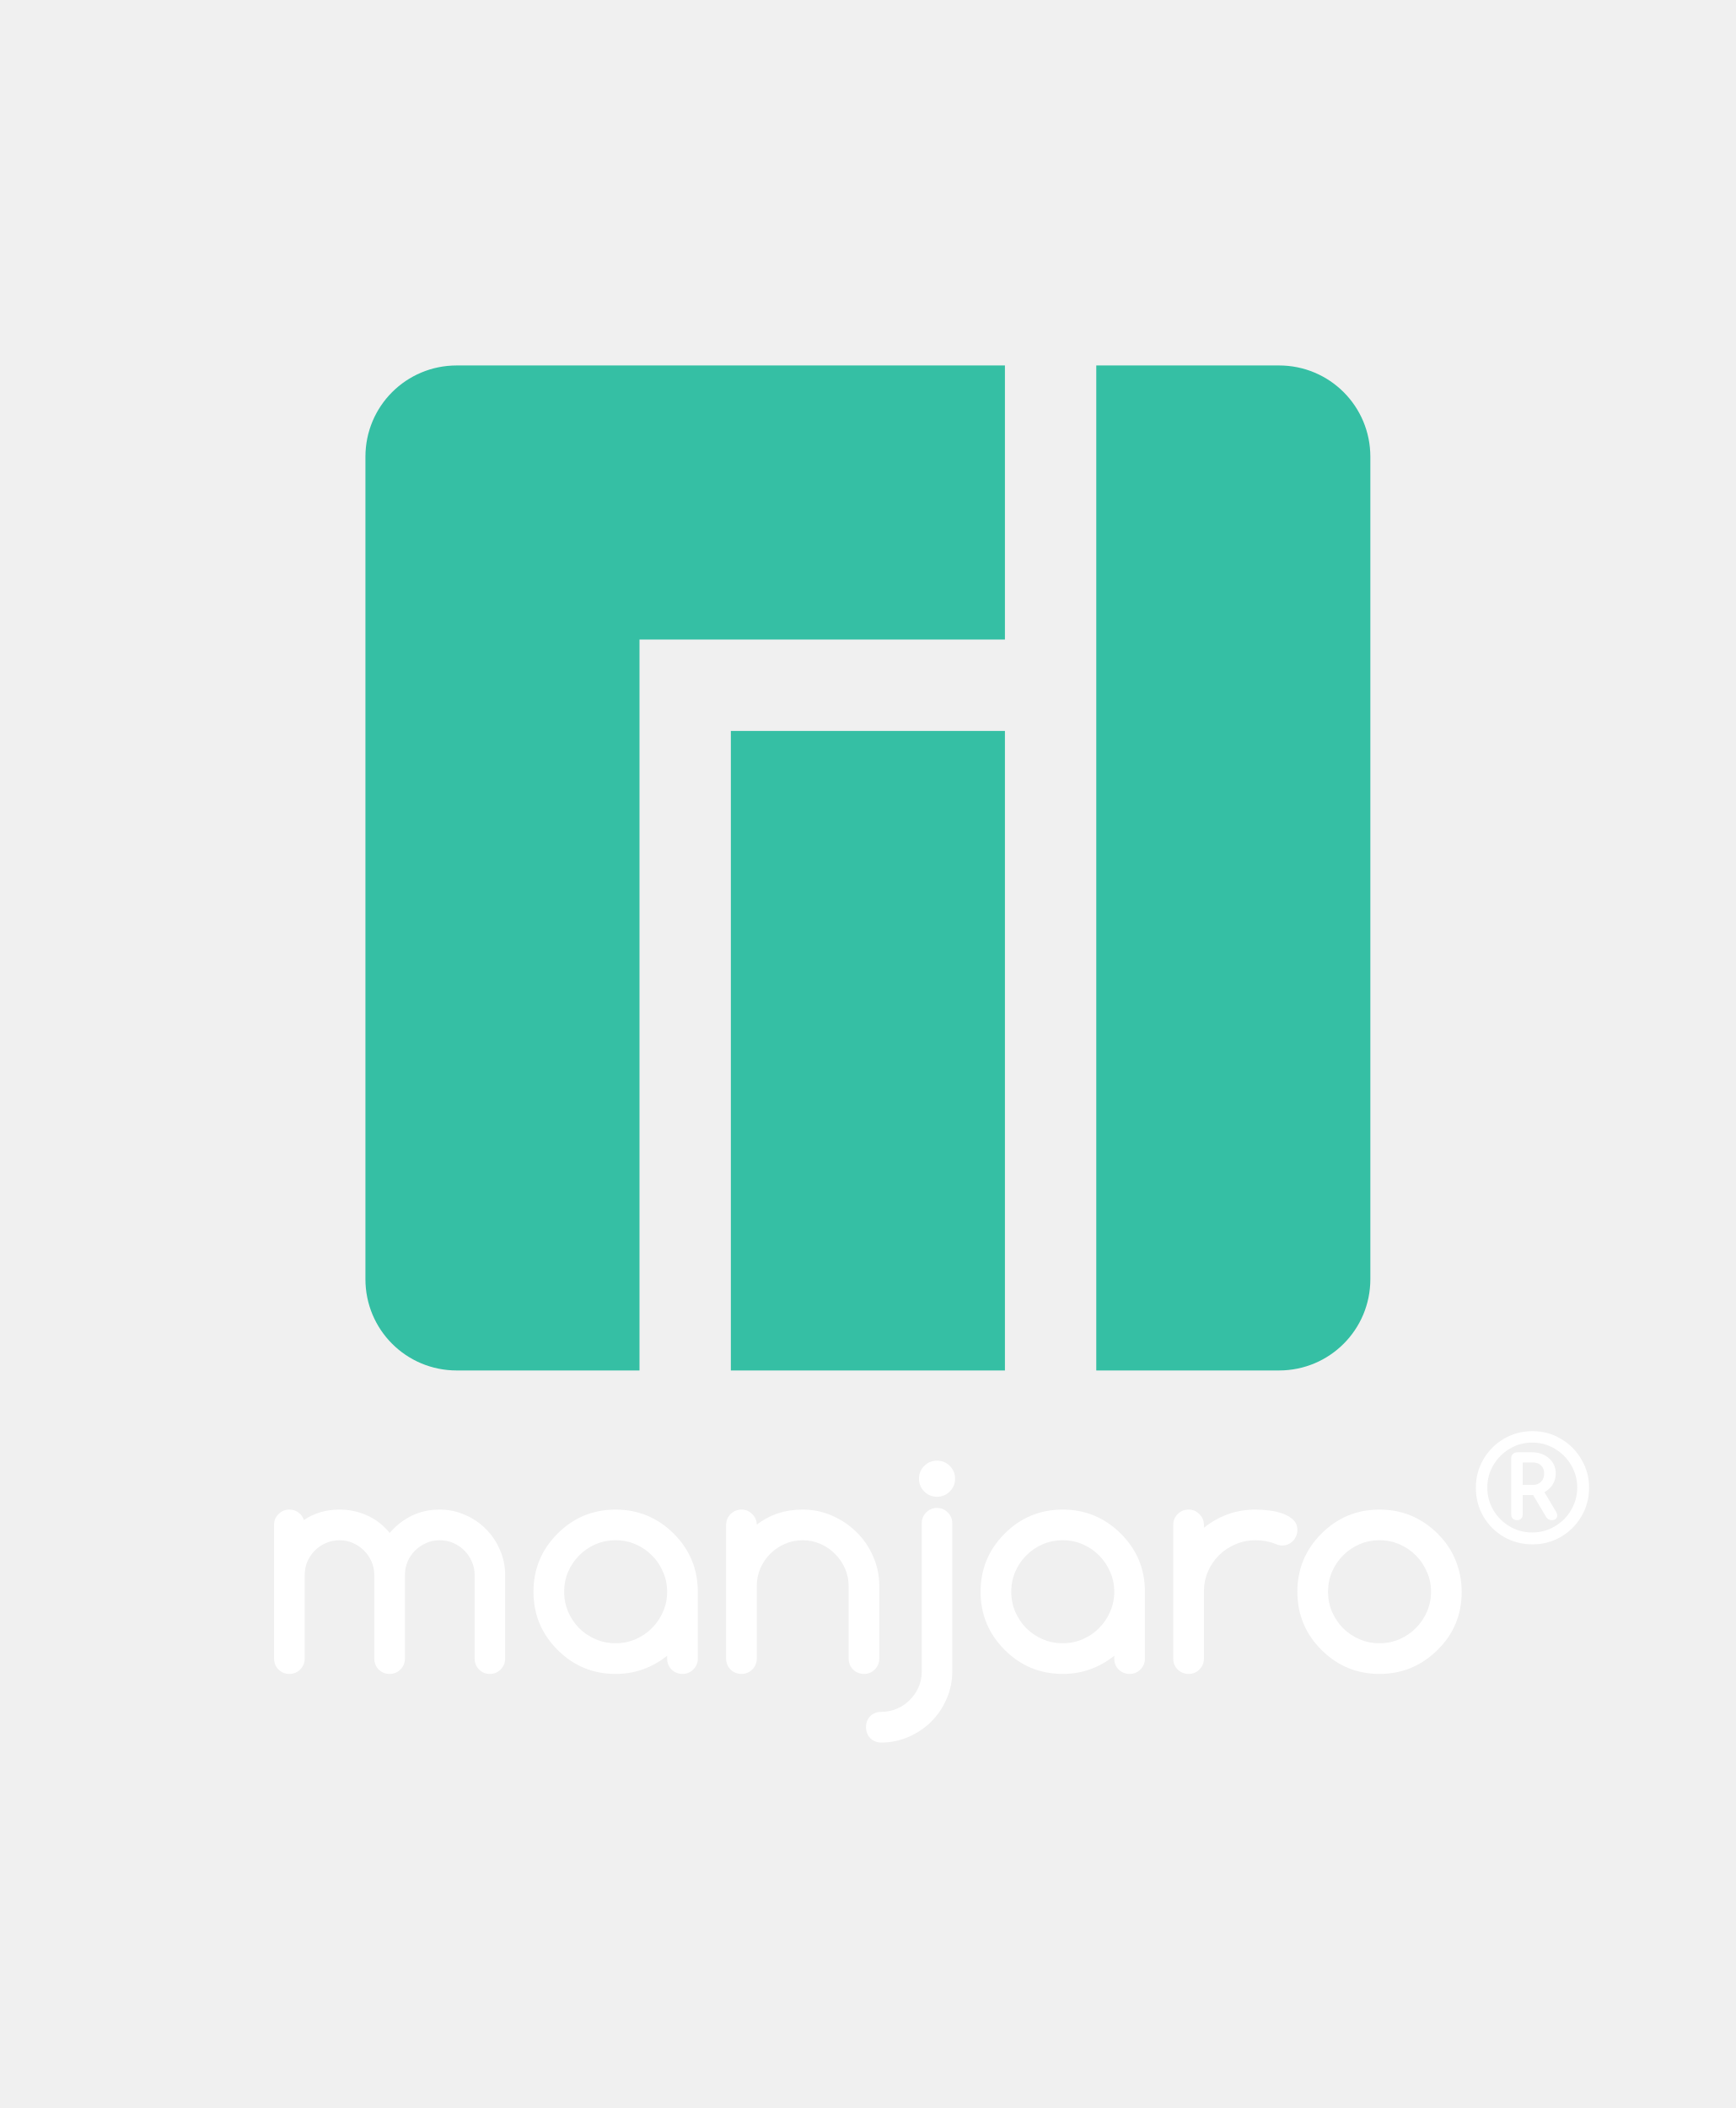
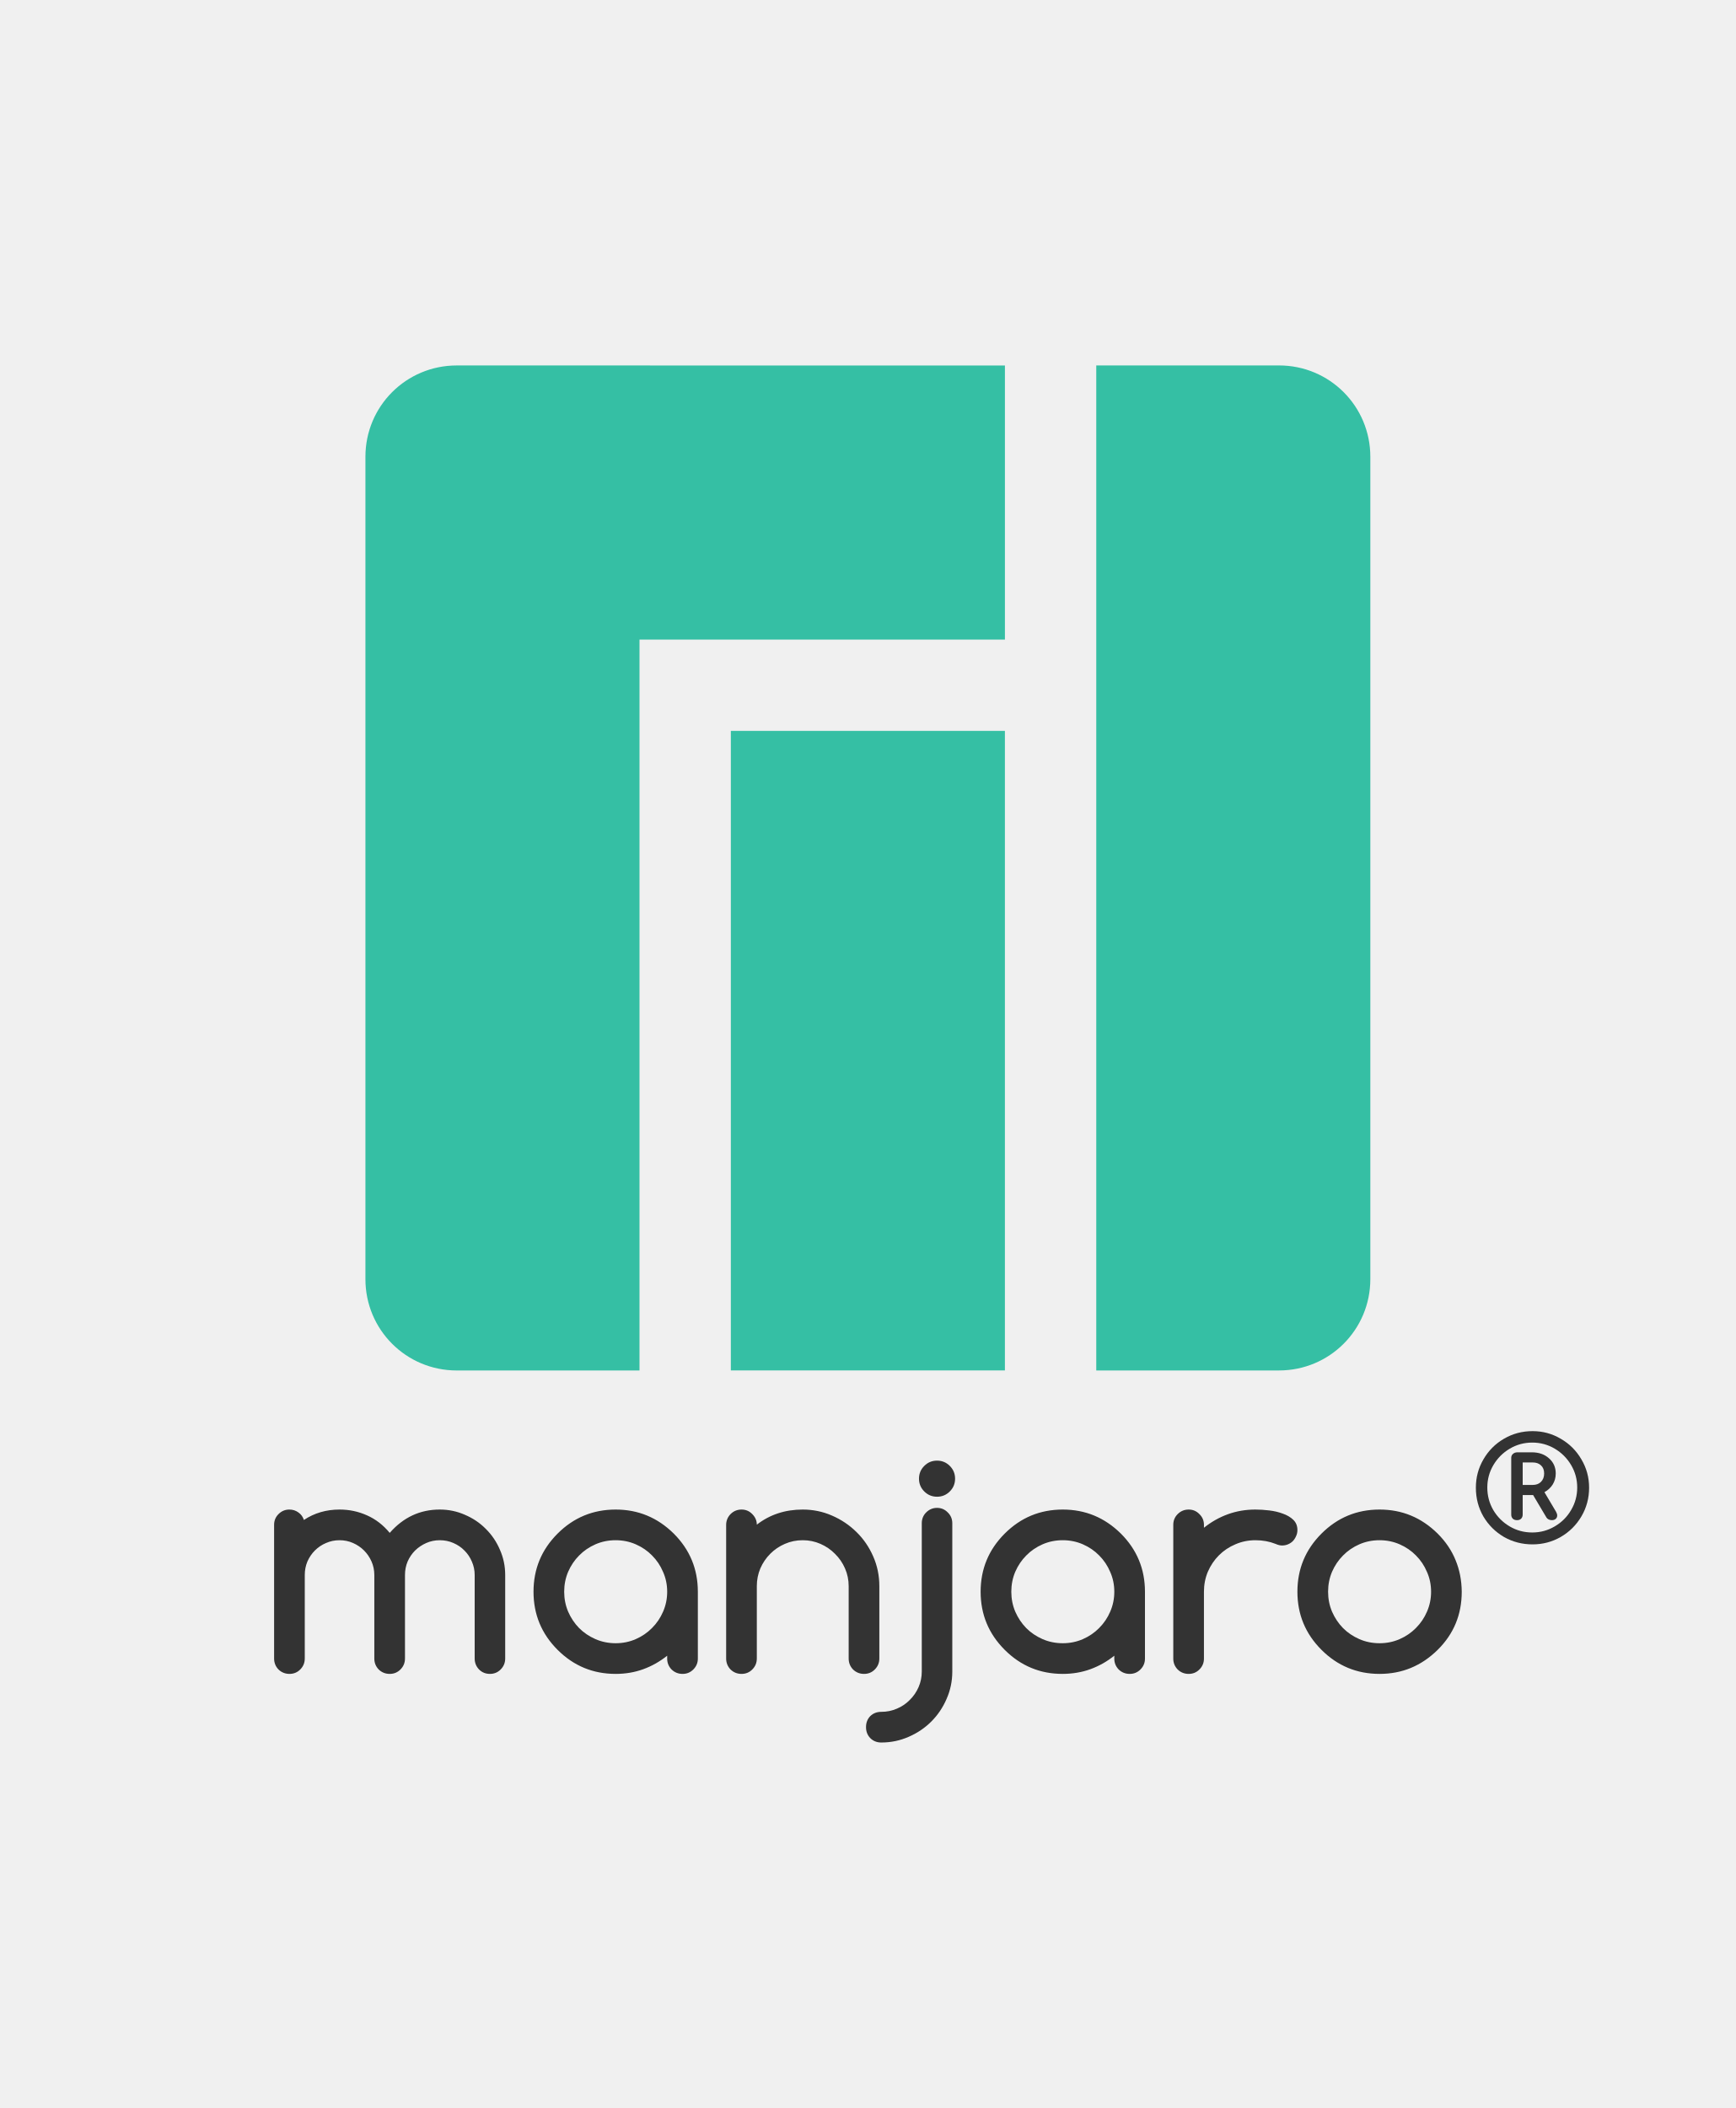
- <svg xmlns="http://www.w3.org/2000/svg" version="1.2" width="345.455" height="419.499" id="svg2">
-   <defs id="defs4" />
-   <g aria-label="®" id="text594" style="font-size:140.705px;line-height:1.25;letter-spacing:0px;word-spacing:0px;fill:#4f4f4f;stroke-width:3.518" transform="matrix(0.315507,0,0,0.315507,-31.96998,284.7976)">
-     <path id="rect1340-7" style="fill:#35bfa4;fill-rule:evenodd;stroke-width:9.091;stroke-linecap:round;stroke-linejoin:round;paint-order:stroke fill markers" d="m 90.909,72.727 c -10.073,0 -18.182,8.109 -18.182,18.182 V 254.546 c 0,10.073 8.109,18.182 18.182,18.182 H 127.273 V 127.273 h 72.727 V 72.727 Z m 127.273,0 V 272.727 h 36.364 c 10.073,0 18.182,-8.109 18.182,-18.182 V 90.909 c 0,-10.073 -8.109,-18.182 -18.182,-18.182 z M 145.455,145.455 v 127.273 h 54.545 V 145.455 Z" transform="matrix(3.169502,0,0,3.169502,101.3289,-902.6665)" />
-     <path id="path849" style="font-style:normal;font-variant:normal;font-weight:bold;font-stretch:normal;font-size:193px;line-height:125%;font-family:Comfortaa;-inkscape-font-specification:'Comfortaa Bold';letter-spacing:0px;word-spacing:0px;fill:#ffffff;fill-opacity:1;stroke:none;stroke-width:0.31" d="m 186.487,290.675 c -0.993,4e-5 -1.84,0.35 -2.541,1.051 -0.701,0.701 -1.051,1.548 -1.051,2.541 -10e-6,0.993 0.35,1.84 1.051,2.541 0.701,0.701 1.548,1.051 2.541,1.051 0.993,3e-5 1.84,-0.35 2.541,-1.051 0.701,-0.701 1.051,-1.548 1.051,-2.541 -1e-5,-0.993 -0.35,-1.84 -1.051,-2.541 -0.701,-0.701 -1.548,-1.051 -2.541,-1.051 z m 0,9.403 c -0.837,3e-5 -1.557,0.302 -2.161,0.905 -0.584,0.584 -0.876,1.304 -0.876,2.161 v 29.494 c -1e-5,1.11 -0.214,2.151 -0.642,3.124 -0.428,0.973 -1.012,1.82 -1.752,2.541 -0.72,0.74 -1.567,1.314 -2.541,1.723 -0.973,0.428 -2.015,0.642 -3.125,0.642 -0.876,-10e-6 -1.606,0.283 -2.19,0.847 -0.565,0.584 -0.847,1.314 -0.847,2.19 0,0.876 0.282,1.606 0.847,2.19 0.584,0.584 1.314,0.876 2.19,0.876 1.927,-1e-5 3.748,-0.38 5.461,-1.139 1.713,-0.74 3.212,-1.752 4.497,-3.037 1.285,-1.285 2.297,-2.784 3.037,-4.497 0.759,-1.713 1.139,-3.533 1.139,-5.46 v -29.494 c -2e-5,-0.857 -0.302,-1.577 -0.905,-2.161 -0.584,-0.603 -1.294,-0.905 -2.132,-0.905 z m -128.905,0.333 c -0.837,4e-5 -1.557,0.302 -2.161,0.905 -0.584,0.584 -0.876,1.294 -0.876,2.132 v 26.603 c 0,0.857 0.292,1.586 0.876,2.19 0.604,0.584 1.334,0.876 2.19,0.876 0.837,0 1.548,-0.292 2.132,-0.876 0.603,-0.604 0.905,-1.333 0.905,-2.19 v -16.616 c 0,-0.954 0.175,-1.849 0.525,-2.687 0.37,-0.837 0.866,-1.567 1.489,-2.19 0.642,-0.642 1.382,-1.139 2.219,-1.489 0.837,-0.37 1.733,-0.555 2.687,-0.555 0.954,3e-5 1.849,0.185 2.687,0.555 0.837,0.37 1.567,0.866 2.19,1.489 0.623,0.623 1.119,1.353 1.489,2.19 0.37,0.837 0.555,1.733 0.555,2.687 v 16.616 c -1.9e-5,0.857 0.292,1.586 0.876,2.19 0.603,0.584 1.333,0.876 2.19,0.876 0.837,0 1.548,-0.292 2.132,-0.876 0.603,-0.604 0.905,-1.333 0.905,-2.19 v -16.616 c -1.9e-5,-0.954 0.175,-1.849 0.526,-2.687 0.37,-0.837 0.866,-1.567 1.489,-2.19 0.642,-0.623 1.382,-1.12 2.219,-1.489 0.837,-0.37 1.733,-0.555 2.687,-0.555 0.973,3e-5 1.878,0.185 2.716,0.555 0.857,0.37 1.596,0.876 2.219,1.518 0.623,0.623 1.109,1.353 1.46,2.19 0.37,0.837 0.555,1.722 0.555,2.657 v 16.616 c -3.9e-5,0.857 0.292,1.586 0.876,2.19 0.584,0.584 1.304,0.876 2.161,0.876 0.837,0 1.547,-0.292 2.132,-0.876 0.603,-0.604 0.905,-1.333 0.905,-2.19 v -16.616 c -5e-5,-1.772 -0.35,-3.446 -1.051,-5.023 -0.681,-1.596 -1.616,-2.978 -2.803,-4.146 -1.168,-1.188 -2.55,-2.122 -4.146,-2.803 -1.577,-0.701 -3.251,-1.051 -5.023,-1.051 -3.933,4e-5 -7.252,1.548 -9.958,4.643 -1.285,-1.557 -2.784,-2.716 -4.497,-3.475 -1.713,-0.779 -3.543,-1.168 -5.49,-1.168 -2.648,4e-5 -5.013,0.691 -7.096,2.073 -0.195,-0.623 -0.555,-1.12 -1.08,-1.489 -0.526,-0.389 -1.129,-0.584 -1.811,-0.584 z m 64.943,0 c -4.517,4e-5 -8.371,1.596 -11.564,4.789 -3.193,3.193 -4.789,7.047 -4.789,11.564 0,4.517 1.596,8.371 4.789,11.564 3.193,3.193 7.047,4.789 11.564,4.789 1.947,0 3.777,-0.311 5.49,-0.934 1.713,-0.623 3.3,-1.518 4.76,-2.687 v 0.584 c -3e-5,0.837 0.292,1.557 0.876,2.161 0.603,0.584 1.334,0.876 2.19,0.876 0.837,0 1.548,-0.292 2.132,-0.876 0.603,-0.604 0.905,-1.324 0.905,-2.161 V 316.764 c -3e-5,-4.517 -1.596,-8.371 -4.789,-11.564 -3.232,-3.193 -7.086,-4.789 -11.564,-4.789 z m 25.053,0 c -0.857,4e-5 -1.587,0.302 -2.19,0.905 -0.584,0.604 -0.876,1.324 -0.876,2.161 v 26.574 c 0,0.857 0.292,1.586 0.876,2.19 0.603,0.584 1.334,0.876 2.19,0.876 0.837,0 1.548,-0.292 2.132,-0.876 0.604,-0.604 0.905,-1.333 0.905,-2.19 v -14.397 c -1e-5,-1.246 0.234,-2.424 0.701,-3.533 0.487,-1.11 1.149,-2.083 1.986,-2.92 0.837,-0.837 1.801,-1.489 2.891,-1.957 1.11,-0.487 2.297,-0.73 3.562,-0.73 1.246,3e-5 2.424,0.243 3.533,0.73 1.11,0.487 2.073,1.149 2.891,1.986 0.837,0.818 1.499,1.781 1.986,2.891 0.487,1.11 0.73,2.287 0.73,3.533 v 14.397 c -3e-5,0.857 0.292,1.586 0.876,2.19 0.603,0.584 1.334,0.876 2.19,0.876 0.837,0 1.548,-0.292 2.132,-0.876 0.603,-0.604 0.905,-1.333 0.905,-2.19 v -14.397 c -2e-5,-2.103 -0.409,-4.078 -1.227,-5.928 -0.818,-1.869 -1.927,-3.485 -3.329,-4.848 -1.402,-1.382 -3.027,-2.472 -4.877,-3.271 -1.83,-0.798 -3.767,-1.197 -5.811,-1.197 -3.504,4e-5 -6.551,1.003 -9.14,3.008 -1e-5,-0.798 -0.302,-1.499 -0.905,-2.103 -0.584,-0.603 -1.294,-0.905 -2.132,-0.905 z m 63.933,0 c -4.517,4e-5 -8.371,1.596 -11.564,4.789 -3.193,3.193 -4.789,7.047 -4.789,11.564 0,4.517 1.596,8.371 4.789,11.564 3.193,3.193 7.047,4.789 11.564,4.789 1.947,0 3.777,-0.311 5.49,-0.934 1.713,-0.623 3.3,-1.518 4.76,-2.687 v 0.584 c -4e-5,0.837 0.292,1.557 0.876,2.161 0.603,0.584 1.333,0.876 2.19,0.876 0.837,0 1.548,-0.292 2.132,-0.876 0.603,-0.604 0.905,-1.324 0.905,-2.161 V 316.764 c -4e-5,-4.517 -1.596,-8.371 -4.789,-11.564 -3.232,-3.193 -7.086,-4.789 -11.564,-4.789 z m 25.054,0 c -0.857,4e-5 -1.587,0.302 -2.19,0.905 -0.584,0.584 -0.876,1.294 -0.876,2.132 v 26.632 c 0,0.837 0.292,1.557 0.876,2.161 0.604,0.584 1.334,0.876 2.19,0.876 0.837,0 1.548,-0.292 2.132,-0.876 0.604,-0.604 0.905,-1.324 0.905,-2.161 V 316.764 c 0,-1.421 0.262,-2.755 0.788,-4 0.545,-1.246 1.275,-2.327 2.19,-3.242 0.934,-0.934 2.025,-1.665 3.271,-2.19 1.246,-0.545 2.579,-0.818 4,-0.818 1.441,3e-5 2.775,0.243 4.001,0.73 0.487,0.214 0.915,0.321 1.285,0.321 0.428,10e-6 0.827,-0.078 1.197,-0.234 0.37,-0.156 0.691,-0.37 0.964,-0.642 0.273,-0.292 0.487,-0.623 0.643,-0.993 0.175,-0.37 0.263,-0.769 0.263,-1.197 -3e-5,-0.837 -0.273,-1.519 -0.818,-2.044 -0.545,-0.526 -1.236,-0.934 -2.073,-1.226 -0.818,-0.311 -1.723,-0.526 -2.716,-0.643 -0.973,-0.117 -1.889,-0.175 -2.745,-0.175 -1.947,4e-5 -3.777,0.312 -5.49,0.934 -1.713,0.623 -3.299,1.519 -4.759,2.687 v -0.584 c 0,-0.837 -0.302,-1.548 -0.905,-2.132 -0.584,-0.603 -1.294,-0.905 -2.132,-0.905 z m 37.991,0 c -4.517,4e-5 -8.371,1.596 -11.564,4.789 -3.193,3.193 -4.789,7.047 -4.789,11.564 0,4.517 1.596,8.371 4.789,11.564 3.193,3.193 7.047,4.789 11.564,4.789 4.478,0 8.332,-1.596 11.564,-4.789 3.193,-3.154 4.789,-7.008 4.789,-11.564 -0.019,-2.258 -0.428,-4.351 -1.226,-6.279 -0.779,-1.927 -1.967,-3.689 -3.563,-5.285 -3.232,-3.193 -7.086,-4.789 -11.564,-4.789 z m -152.031,6.103 c 1.421,3e-5 2.755,0.273 4,0.818 1.246,0.545 2.327,1.285 3.242,2.219 0.934,0.934 1.665,2.025 2.19,3.271 0.545,1.226 0.818,2.541 0.818,3.942 -3e-5,1.402 -0.273,2.726 -0.818,3.971 -0.526,1.226 -1.256,2.307 -2.19,3.241 -0.915,0.934 -1.996,1.674 -3.242,2.219 -1.246,0.545 -2.579,0.818 -4,0.818 -1.441,10e-6 -2.784,-0.273 -4.03,-0.818 -1.246,-0.545 -2.326,-1.275 -3.241,-2.19 -0.915,-0.934 -1.645,-2.025 -2.19,-3.271 -0.526,-1.246 -0.789,-2.57 -0.789,-3.971 -1e-5,-1.402 0.263,-2.725 0.789,-3.971 0.545,-1.246 1.275,-2.327 2.19,-3.242 0.915,-0.934 1.995,-1.674 3.241,-2.219 1.246,-0.545 2.59,-0.818 4.03,-0.818 z m 88.986,0 c 1.421,3e-5 2.755,0.273 4.001,0.818 1.246,0.545 2.326,1.285 3.241,2.219 0.934,0.934 1.665,2.025 2.19,3.271 0.545,1.226 0.818,2.541 0.818,3.942 -4e-5,1.402 -0.273,2.726 -0.818,3.971 -0.526,1.226 -1.256,2.307 -2.19,3.241 -0.915,0.934 -1.995,1.674 -3.241,2.219 -1.246,0.545 -2.58,0.818 -4.001,0.818 -1.441,10e-6 -2.784,-0.273 -4.03,-0.818 -1.246,-0.545 -2.327,-1.275 -3.242,-2.19 -0.915,-0.934 -1.645,-2.025 -2.19,-3.271 -0.526,-1.246 -0.788,-2.57 -0.788,-3.971 -1e-5,-1.402 0.262,-2.725 0.788,-3.971 0.545,-1.246 1.275,-2.327 2.19,-3.242 0.915,-0.934 1.996,-1.674 3.242,-2.219 1.246,-0.545 2.589,-0.818 4.03,-0.818 z m 63.045,0 c 1.421,3e-5 2.755,0.273 4.001,0.818 1.246,0.545 2.326,1.285 3.241,2.219 0.934,0.934 1.665,2.025 2.19,3.271 0.545,1.226 0.818,2.541 0.818,3.942 -3e-5,1.402 -0.273,2.726 -0.818,3.971 -0.526,1.226 -1.256,2.307 -2.19,3.241 -0.915,0.934 -1.995,1.674 -3.241,2.219 -1.246,0.545 -2.58,0.818 -4.001,0.818 -1.441,10e-6 -2.784,-0.273 -4.03,-0.818 -1.246,-0.545 -2.327,-1.275 -3.242,-2.19 -0.915,-0.934 -1.645,-2.025 -2.19,-3.271 -0.526,-1.246 -0.788,-2.57 -0.788,-3.971 -3e-5,-1.402 0.262,-2.725 0.788,-3.971 0.545,-1.246 1.275,-2.327 2.19,-3.242 0.915,-0.934 1.996,-1.674 3.242,-2.219 1.246,-0.545 2.589,-0.818 4.03,-0.818 z" transform="matrix(3.169502,0,0,3.169502,101.3289,-902.6665)" />
-     <path d="m 1068.054,3.576355e-4 q 9.694,0 17.834,4.847 8.231,4.756 12.987,12.987 4.847,8.14 4.847,17.834 0,9.877 -4.847,18.109 -4.847,8.231 -13.078,12.987 -8.14,4.664 -17.743,4.664 -9.786,0 -18.017,-4.664 -8.14,-4.756 -12.987,-12.895 -4.756,-8.231 -4.756,-18.2 0,-9.694 4.756,-17.834 4.756,-8.231 12.896,-12.987 8.231,-4.847 18.108,-4.847 z M 1067.871,63.929 q 7.683,0 14.176,-3.841 6.585,-3.841 10.335,-10.335 3.841,-6.493 3.841,-14.176 0,-7.682 -3.841,-14.176 -3.841,-6.493 -10.335,-10.335 -6.493,-3.841 -14.176,-3.841 -7.682,0 -14.176,3.841 -6.493,3.841 -10.335,10.335 -3.841,6.493 -3.841,14.176 0,7.682 3.75,14.176 3.841,6.493 10.335,10.335 6.494,3.841 14.267,3.841 z m 14.999,-13.078 q 0.732,1.28 0.732,2.378 0,1.28 -0.915,2.104 -0.914,0.823 -2.469,0.823 -1.097,0 -2.012,-0.457 -0.915,-0.457 -1.372,-1.189 l -8.414,-14.176 h -0.823 -5.762 v 12.347 q 0,1.555 -1.006,2.561 -0.915,0.915 -2.561,0.915 -1.646,0 -2.652,-0.915 -1.006,-1.006 -1.006,-2.561 v -35.851 q 0,-1.555 1.097,-2.469 1.097,-1.006 2.835,-1.006 h 9.054 q 6.585,0 10.792,3.75 4.298,3.75 4.298,9.603 0,3.841 -1.921,6.951 -1.921,3.018 -5.213,4.847 z m -21.035,-16.92 h 6.311 q 3.292,0 5.213,-1.921 2.012,-2.012 2.012,-5.305 0,-3.292 -2.012,-5.122 -1.921,-1.829 -5.213,-1.829 h -6.311 z" style="font-size:91.457px;line-height:1.25;letter-spacing:0px;word-spacing:0px;fill:#ffffff;stroke-width:3.518;font-weight:bold;font-family:Comfortaa;-inkscape-font-specification:'Comfortaa Bold';baseline-shift:super" id="path296" />
-   </g>
+ <svg xmlns="http://www.w3.org/2000/svg" version="1.2" viewBox="0 0 345.45 419.5">
+   <path d="m90.909 72.727c-10.073 0-18.182 8.109-18.182 18.182v163.64c0 10.073 8.109 18.182 18.182 18.182h36.364v-145.45h72.727v-54.545zm127.27 0v200h36.364c10.073 0 18.182-8.109 18.182-18.182v-163.64c0-10.073-8.109-18.182-18.182-18.182zm-72.727 72.727v127.27h54.545v-127.27z" fill="#35bfa4" fill-rule="evenodd" stroke-linecap="round" stroke-linejoin="round" stroke-width="9.091" style="paint-order:stroke fill markers" />
+   <path d="m186.49 290.67c-0.993 4e-5 -1.84 0.35-2.541 1.051-0.701 0.701-1.051 1.548-1.051 2.541-1e-5 0.993 0.35 1.84 1.051 2.541 0.701 0.701 1.548 1.051 2.541 1.051 0.993 3e-5 1.84-0.35 2.541-1.051 0.701-0.701 1.051-1.548 1.051-2.541-1e-5 -0.993-0.35-1.84-1.051-2.541-0.701-0.701-1.548-1.051-2.541-1.051zm0 9.403c-0.837 3e-5 -1.557 0.302-2.161 0.905-0.584 0.584-0.876 1.304-0.876 2.161v29.494c-1e-5 1.11-0.214 2.151-0.642 3.124s-1.012 1.82-1.752 2.541c-0.72 0.74-1.567 1.314-2.541 1.723-0.973 0.428-2.015 0.642-3.125 0.642-0.876-1e-5 -1.606 0.283-2.19 0.847-0.565 0.584-0.847 1.314-0.847 2.19 0 0.876 0.282 1.606 0.847 2.19 0.584 0.584 1.314 0.876 2.19 0.876 1.927-1e-5 3.748-0.38 5.461-1.139 1.713-0.74 3.212-1.752 4.497-3.037 1.285-1.285 2.297-2.784 3.037-4.497 0.759-1.713 1.139-3.533 1.139-5.46v-29.494c-2e-5 -0.857-0.302-1.577-0.905-2.161-0.584-0.603-1.294-0.905-2.132-0.905zm-128.9 0.333c-0.837 4e-5 -1.557 0.302-2.161 0.905-0.584 0.584-0.876 1.294-0.876 2.132v26.603c0 0.857 0.292 1.586 0.876 2.19 0.604 0.584 1.334 0.876 2.19 0.876 0.837 0 1.548-0.292 2.132-0.876 0.603-0.604 0.905-1.333 0.905-2.19v-16.616c0-0.954 0.175-1.849 0.525-2.687 0.37-0.837 0.866-1.567 1.489-2.19 0.642-0.642 1.382-1.139 2.219-1.489 0.837-0.37 1.733-0.555 2.687-0.555 0.954 3e-5 1.849 0.185 2.687 0.555 0.837 0.37 1.567 0.866 2.19 1.489 0.623 0.623 1.119 1.353 1.489 2.19 0.37 0.837 0.555 1.733 0.555 2.687v16.616c-1.9e-5 0.857 0.292 1.586 0.876 2.19 0.603 0.584 1.333 0.876 2.19 0.876 0.837 0 1.548-0.292 2.132-0.876 0.603-0.604 0.905-1.333 0.905-2.19v-16.616c-1.9e-5 -0.954 0.175-1.849 0.526-2.687 0.37-0.837 0.866-1.567 1.489-2.19 0.642-0.623 1.382-1.119 2.219-1.489 0.837-0.37 1.733-0.555 2.687-0.555 0.973 3e-5 1.879 0.185 2.716 0.555 0.857 0.37 1.596 0.876 2.219 1.518 0.623 0.623 1.109 1.353 1.46 2.19 0.37 0.837 0.555 1.722 0.555 2.657v16.616c-3.9e-5 0.857 0.292 1.586 0.876 2.19 0.584 0.584 1.304 0.876 2.161 0.876 0.837 0 1.548-0.292 2.132-0.876 0.603-0.604 0.905-1.333 0.905-2.19v-16.616c-5e-5 -1.772-0.35-3.446-1.051-5.023-0.681-1.596-1.616-2.978-2.803-4.146-1.168-1.188-2.55-2.122-4.146-2.803-1.577-0.701-3.251-1.051-5.023-1.051-3.933 4e-5 -7.252 1.548-9.958 4.643-1.285-1.557-2.784-2.716-4.497-3.475-1.713-0.779-3.543-1.168-5.49-1.168-2.648 4e-5 -5.013 0.691-7.096 2.074-0.195-0.623-0.555-1.119-1.08-1.489-0.526-0.389-1.129-0.584-1.811-0.584zm64.943 0c-4.517 4e-5 -8.371 1.596-11.564 4.789-3.193 3.193-4.789 7.047-4.789 11.564 0 4.517 1.596 8.371 4.789 11.564 3.193 3.193 7.047 4.789 11.564 4.789 1.947 0 3.777-0.311 5.49-0.934 1.713-0.623 3.3-1.518 4.76-2.687v0.584c-3e-5 0.837 0.292 1.557 0.876 2.161 0.603 0.584 1.334 0.876 2.19 0.876 0.837 0 1.548-0.292 2.132-0.876 0.603-0.604 0.905-1.323 0.905-2.161v-13.316c-3e-5 -4.516-1.596-8.371-4.789-11.564-3.232-3.193-7.086-4.789-11.564-4.789zm25.053 0c-0.857 4e-5 -1.587 0.302-2.19 0.905-0.584 0.604-0.876 1.323-0.876 2.161v26.574c0 0.857 0.292 1.586 0.876 2.19 0.603 0.584 1.334 0.876 2.19 0.876 0.837 0 1.548-0.292 2.132-0.876 0.604-0.604 0.905-1.333 0.905-2.19v-14.397c-1e-5 -1.246 0.234-2.424 0.701-3.533 0.487-1.11 1.149-2.083 1.986-2.92 0.837-0.837 1.801-1.489 2.891-1.957 1.11-0.487 2.297-0.73 3.562-0.73 1.246 3e-5 2.424 0.243 3.533 0.73 1.11 0.487 2.074 1.149 2.891 1.986 0.837 0.818 1.499 1.782 1.986 2.891 0.487 1.11 0.73 2.287 0.73 3.533v14.397c-3e-5 0.857 0.292 1.586 0.876 2.19 0.603 0.584 1.334 0.876 2.19 0.876 0.837 0 1.548-0.292 2.132-0.876 0.603-0.604 0.905-1.333 0.905-2.19v-14.397c-2e-5 -2.103-0.409-4.078-1.227-5.928-0.818-1.869-1.927-3.485-3.329-4.848-1.402-1.382-3.027-2.472-4.877-3.271-1.83-0.798-3.767-1.197-5.811-1.197-3.504 4e-5 -6.551 1.003-9.14 3.008-1e-5 -0.798-0.302-1.499-0.905-2.103-0.584-0.603-1.294-0.905-2.132-0.905zm63.933 0c-4.517 4e-5 -8.371 1.596-11.564 4.789-3.193 3.193-4.789 7.047-4.789 11.564 0 4.517 1.596 8.371 4.789 11.564 3.193 3.193 7.047 4.789 11.564 4.789 1.947 0 3.777-0.311 5.49-0.934 1.713-0.623 3.3-1.518 4.76-2.687v0.584c-4e-5 0.837 0.292 1.557 0.876 2.161 0.603 0.584 1.333 0.876 2.19 0.876 0.837 0 1.548-0.292 2.132-0.876 0.603-0.604 0.905-1.323 0.905-2.161v-13.316c-4e-5 -4.516-1.596-8.371-4.789-11.564-3.232-3.193-7.086-4.789-11.564-4.789zm25.054 0c-0.857 4e-5 -1.587 0.302-2.19 0.905-0.584 0.584-0.876 1.294-0.876 2.132v26.632c0 0.837 0.292 1.557 0.876 2.161 0.604 0.584 1.334 0.876 2.19 0.876 0.837 0 1.548-0.292 2.132-0.876 0.604-0.604 0.905-1.323 0.905-2.161v-13.316c0-1.421 0.262-2.755 0.788-4 0.545-1.246 1.275-2.326 2.19-3.242 0.934-0.934 2.025-1.665 3.271-2.19 1.246-0.545 2.579-0.818 4-0.818 1.441 3e-5 2.775 0.243 4.001 0.73 0.487 0.214 0.915 0.321 1.285 0.321 0.428 1e-5 0.827-0.078 1.197-0.234 0.37-0.156 0.691-0.37 0.964-0.642 0.273-0.292 0.487-0.623 0.643-0.993 0.175-0.37 0.263-0.769 0.263-1.197-3e-5 -0.837-0.273-1.519-0.818-2.044-0.545-0.526-1.236-0.934-2.074-1.226-0.818-0.311-1.723-0.526-2.716-0.643-0.973-0.117-1.889-0.175-2.745-0.175-1.947 4e-5 -3.777 0.312-5.49 0.934-1.713 0.623-3.299 1.518-4.759 2.687v-0.584c0-0.837-0.302-1.548-0.905-2.132-0.584-0.603-1.294-0.905-2.132-0.905zm37.991 0c-4.516 4e-5 -8.371 1.596-11.564 4.789-3.193 3.193-4.789 7.047-4.789 11.564 0 4.517 1.596 8.371 4.789 11.564 3.193 3.193 7.047 4.789 11.564 4.789 4.478 0 8.332-1.596 11.564-4.789 3.193-3.154 4.789-7.008 4.789-11.564-0.019-2.258-0.428-4.351-1.226-6.279-0.779-1.927-1.967-3.689-3.563-5.285-3.232-3.193-7.086-4.789-11.564-4.789zm-152.03 6.103c1.421 3e-5 2.755 0.273 4 0.818 1.246 0.545 2.326 1.285 3.241 2.219 0.934 0.934 1.665 2.025 2.19 3.271 0.545 1.226 0.818 2.541 0.818 3.942-3e-5 1.402-0.273 2.725-0.818 3.971-0.526 1.226-1.256 2.307-2.19 3.241-0.915 0.934-1.996 1.674-3.241 2.219-1.246 0.545-2.579 0.818-4 0.818-1.441 1e-5 -2.784-0.273-4.03-0.818-1.246-0.545-2.326-1.275-3.241-2.19-0.915-0.934-1.645-2.025-2.19-3.271-0.526-1.246-0.789-2.57-0.789-3.971-1e-5 -1.402 0.263-2.725 0.789-3.971 0.545-1.246 1.275-2.326 2.19-3.242 0.915-0.934 1.995-1.674 3.241-2.219 1.246-0.545 2.59-0.818 4.03-0.818zm88.986 0c1.421 3e-5 2.755 0.273 4.001 0.818 1.246 0.545 2.326 1.285 3.241 2.219 0.934 0.934 1.665 2.025 2.19 3.271 0.545 1.226 0.818 2.541 0.818 3.942-4e-5 1.402-0.273 2.725-0.818 3.971-0.526 1.226-1.256 2.307-2.19 3.241-0.915 0.934-1.995 1.674-3.241 2.219-1.246 0.545-2.58 0.818-4.001 0.818-1.441 1e-5 -2.784-0.273-4.03-0.818-1.246-0.545-2.327-1.275-3.241-2.19-0.915-0.934-1.645-2.025-2.19-3.271-0.526-1.246-0.788-2.57-0.788-3.971-1e-5 -1.402 0.262-2.725 0.788-3.971 0.545-1.246 1.275-2.326 2.19-3.242 0.915-0.934 1.996-1.674 3.241-2.219 1.246-0.545 2.589-0.818 4.03-0.818zm63.045 0c1.421 3e-5 2.755 0.273 4.001 0.818 1.246 0.545 2.326 1.285 3.241 2.219 0.934 0.934 1.665 2.025 2.19 3.271 0.545 1.226 0.818 2.541 0.818 3.942-3e-5 1.402-0.273 2.725-0.818 3.971-0.526 1.226-1.256 2.307-2.19 3.241-0.915 0.934-1.995 1.674-3.241 2.219-1.246 0.545-2.58 0.818-4.001 0.818-1.441 1e-5 -2.784-0.273-4.029-0.818-1.246-0.545-2.327-1.275-3.241-2.19-0.915-0.934-1.645-2.025-2.19-3.271-0.526-1.246-0.788-2.57-0.788-3.971-3e-5 -1.402 0.262-2.725 0.788-3.971 0.545-1.246 1.275-2.326 2.19-3.242 0.915-0.934 1.996-1.674 3.241-2.219 1.246-0.545 2.589-0.818 4.029-0.818z" fill="#333" />
+   <path d="m305.01 284.8q3.059 0 5.627 1.529 2.597 1.5 4.098 4.098 1.529 2.568 1.529 5.627 0 3.116-1.529 5.713-1.529 2.597-4.126 4.098-2.568 1.472-5.598 1.472-3.087 0-5.684-1.472-2.568-1.5-4.098-4.069-1.5-2.597-1.5-5.742 0-3.059 1.5-5.627 1.5-2.597 4.069-4.098 2.597-1.529 5.713-1.529zm-0.058 20.17q2.424 0 4.473-1.212 2.078-1.212 3.261-3.261 1.212-2.049 1.212-4.473 0-2.424-1.212-4.473-1.212-2.049-3.261-3.261-2.049-1.212-4.473-1.212-2.424 0-4.473 1.212-2.049 1.212-3.261 3.261-1.212 2.049-1.212 4.473 0 2.424 1.183 4.473 1.212 2.049 3.261 3.261 2.049 1.212 4.501 1.212zm4.732-4.126q0.231 0.404 0.231 0.75 0 0.404-0.289 0.664-0.289 0.26-0.779 0.26-0.346 0-0.635-0.144-0.289-0.144-0.433-0.375l-2.655-4.473h-2.078v3.896q0 0.491-0.317 0.808-0.289 0.289-0.808 0.289t-0.837-0.289q-0.317-0.317-0.317-0.808v-11.311q0-0.491 0.346-0.779 0.346-0.317 0.895-0.317h2.857q2.078 0 3.405 1.183 1.356 1.183 1.356 3.03 0 1.212-0.606 2.193-0.606 0.952-1.645 1.529zm-6.637-5.338h1.991q1.039 0 1.645-0.606 0.635-0.635 0.635-1.674 0-1.039-0.635-1.616-0.606-0.577-1.645-0.577h-1.991z" baseline-shift="super" fill="#333" stroke-width="1.11" />
</svg>
